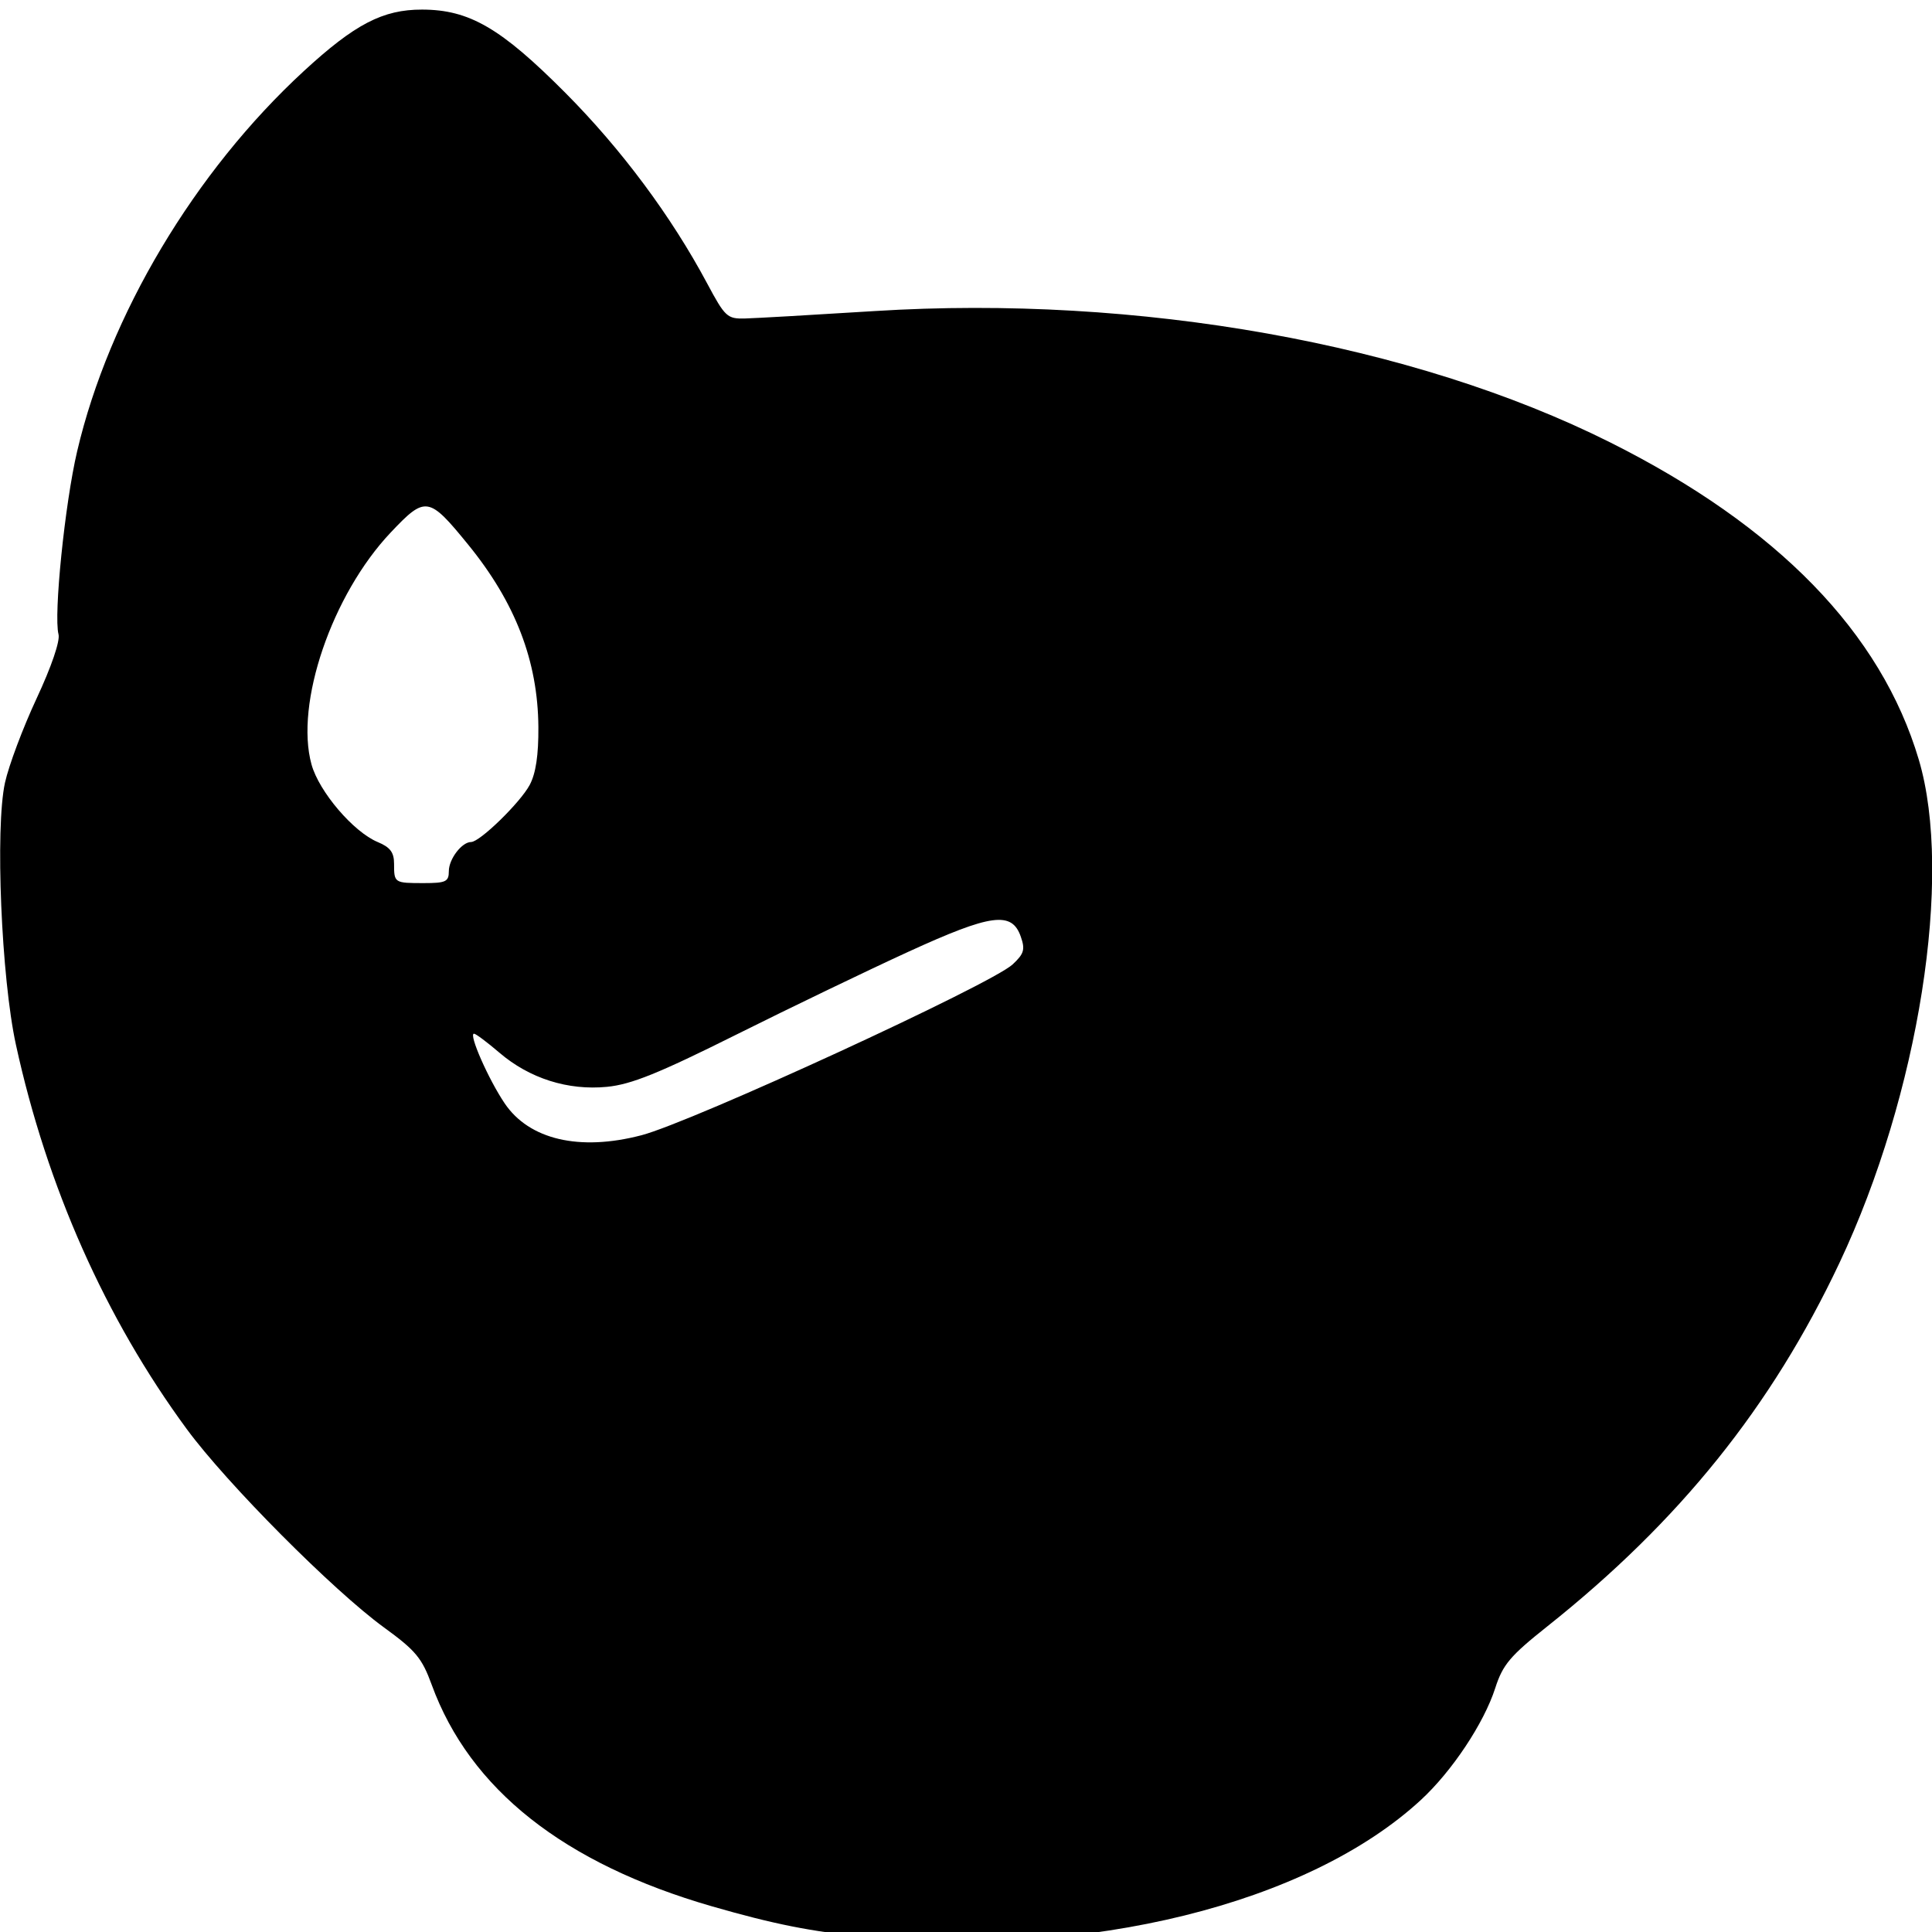
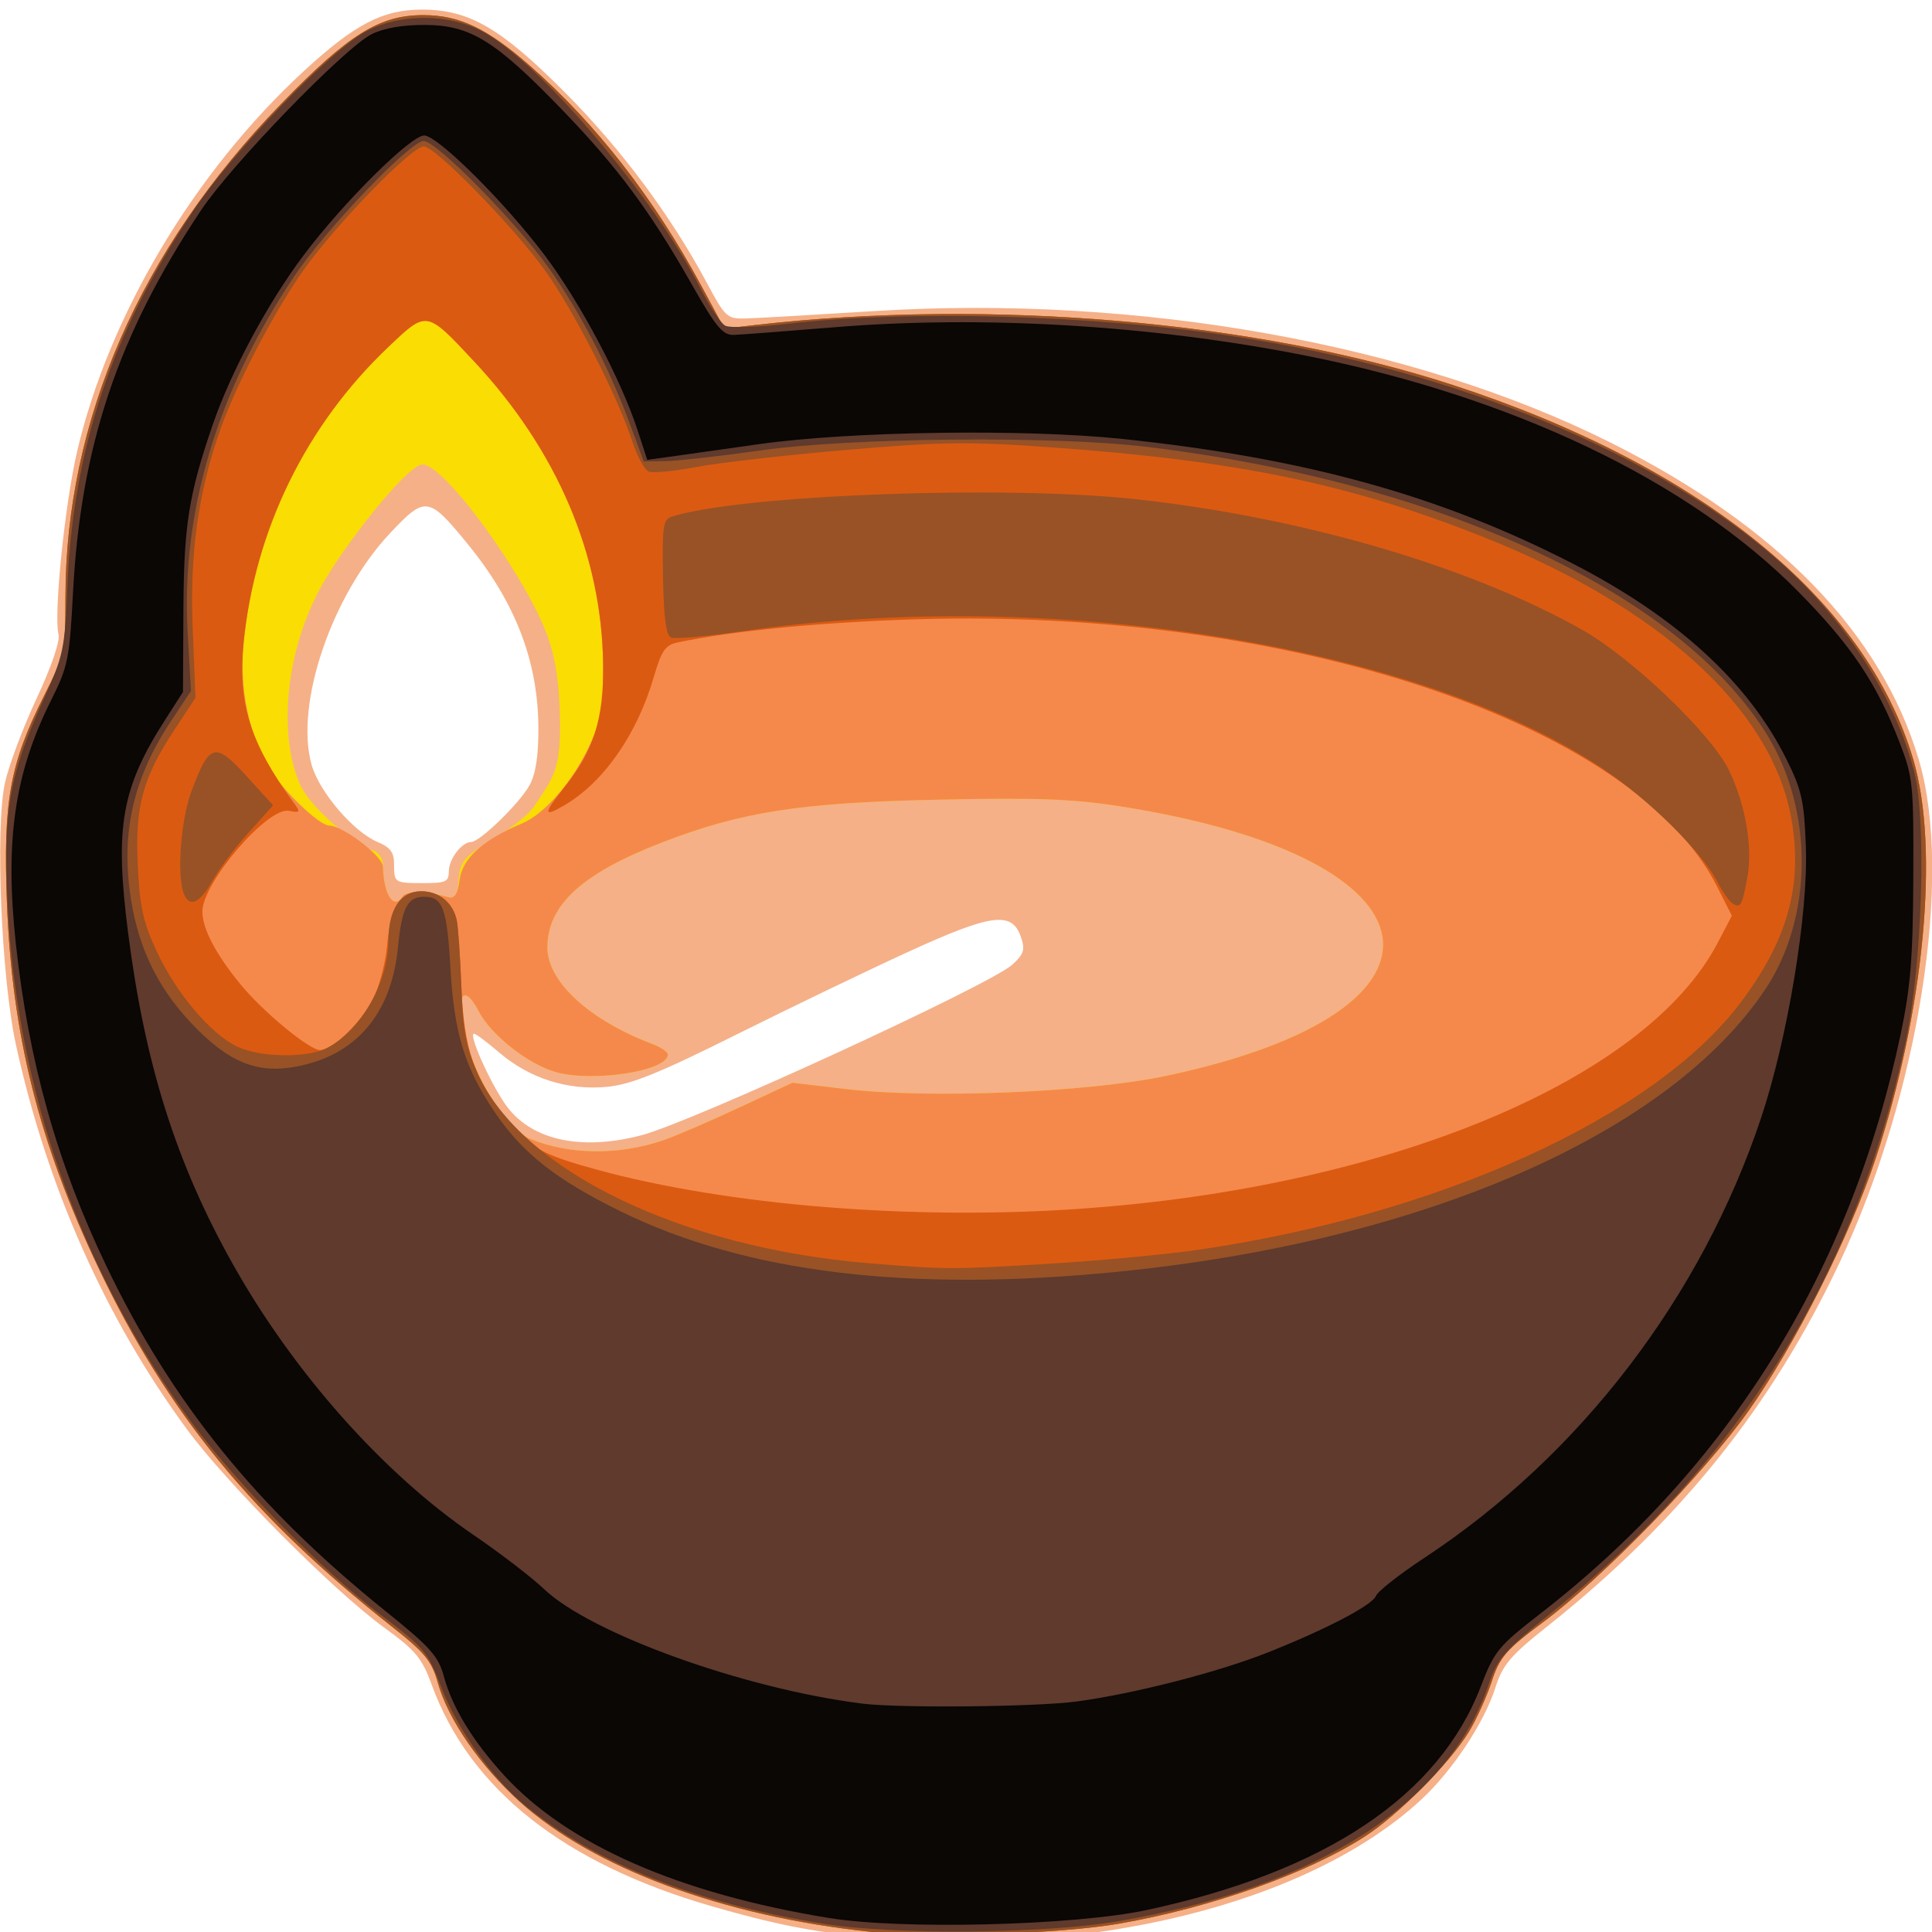
- <svg xmlns="http://www.w3.org/2000/svg" viewBox="0 0 210 210" version="1.1" id="oil-lamp" fill="currentColor">
+ <svg xmlns="http://www.w3.org/2000/svg" viewBox="0 0 210 210" version="1.1" id="oil-lamp">
  <defs id="defs2" />
  <g style="display:inline" id="layer1">
    <g id="g40" transform="matrix(2.249939,0,0,2.249974,-26.17942,-30.47289)">
-       <path style="stroke-width:0.265" d="m 53.483,107.118 c -2.633,-0.254 -4.469,-0.619 -7.455,-1.481 C 38.877,103.572 34.333,99.98 32.492,94.935 32.021,93.643 31.718,93.279 30.187,92.166 27.732,90.381 22.592,85.212 20.661,82.586 16.729,77.237 13.904,70.881 12.404,64.01 11.699,60.78 11.397,53.545 11.876,51.357 c 0.181,-0.826 0.868,-2.657 1.527,-4.069 0.72,-1.542 1.143,-2.781 1.059,-3.103 -0.241,-0.923 0.307,-6.311 0.901,-8.841 1.542,-6.578 5.669,-13.499 10.946,-18.362 2.467,-2.273 3.822,-2.978 5.717,-2.975 2.282,0.004 3.806,0.89 6.924,4.023 2.703,2.717 5.112,5.954 6.848,9.204 0.864,1.618 0.972,1.718 1.827,1.696 0.5,-0.013 3.319,-0.174 6.266,-0.359 12.726,-0.797 26.008,1.575 35.532,6.344 8.084,4.048 13.09,9.195 14.911,15.329 1.67,5.625 0.007,16.17 -3.834,24.311 -3.275,6.941 -7.726,12.479 -14.109,17.555 -1.805,1.435 -2.154,1.849 -2.521,2.989 -0.547,1.698 -2.09,4.017 -3.596,5.405 -5.45,5.024 -16.082,7.649 -26.789,6.614 z M 42.612,68.391 c 2.455,-0.64 16.913,-7.293 17.946,-8.258 0.551,-0.515 0.61,-0.717 0.392,-1.341 -0.432,-1.237 -1.422,-1.104 -5.43,0.731 -1.952,0.894 -5.692,2.695 -8.311,4.002 -3.752,1.873 -5.078,2.408 -6.247,2.523 -1.886,0.185 -3.747,-0.405 -5.201,-1.65 -0.589,-0.504 -1.141,-0.917 -1.226,-0.917 -0.273,0 0.702,2.214 1.483,3.368 1.185,1.751 3.611,2.318 6.594,1.541 z M 33.319,55.629 c 0,-0.585 0.629,-1.408 1.076,-1.408 0.421,0 2.376,-1.905 2.831,-2.758 0.296,-0.556 0.429,-1.443 0.419,-2.798 -0.024,-3.188 -1.11,-6.01 -3.392,-8.811 -1.906,-2.34 -2.061,-2.364 -3.742,-0.586 -2.84,3.003 -4.638,8.27 -3.826,11.207 0.364,1.315 2.027,3.263 3.201,3.749 0.599,0.248 0.787,0.497 0.787,1.044 0,0.931 0.01,0.938 1.433,0.938 1.069,0 1.213,-0.068 1.213,-0.576 z" id="path54" />
-       <path style="stroke-width:0.265" d="m 51.707,106.205 c -7.264,-1.181 -12.655,-3.545 -15.712,-6.89 -1.535,-1.68 -2.513,-3.288 -2.921,-4.803 -0.257,-0.955 -0.663,-1.408 -2.819,-3.141 -6.215,-4.998 -10.307,-10.055 -13.471,-16.645 -2.378,-4.952 -3.774,-9.925 -4.385,-15.61 -0.535,-4.982 -0.061,-8.224 1.721,-11.774 0.795,-1.584 0.877,-1.99 1.041,-5.136 0.37,-7.086 2.158,-12.442 6.172,-18.483 1.476,-2.222 6.939,-7.862 8.258,-8.528 0.583,-0.294 1.503,-0.452 2.592,-0.446 2.178,0.013 3.387,0.761 6.602,4.091 2.687,2.783 4.265,4.908 6.268,8.438 1.182,2.085 1.5,2.465 2.043,2.445 0.353,-0.013 2.532,-0.179 4.842,-0.369 7.139,-0.587 15.296,-0.103 22.656,1.346 10.098,1.988 18.673,6.089 23.945,11.453 2.548,2.592 3.757,4.395 4.859,7.241 0.656,1.695 0.689,2.021 0.67,6.546 -0.016,3.847 -0.133,5.297 -0.606,7.541 -2.427,11.51 -8.297,20.952 -17.426,28.028 -2.01,1.558 -2.211,1.805 -2.861,3.503 -2.019,5.284 -7.507,8.956 -16.152,10.807 -3.491,0.747 -11.801,0.956 -15.315,0.385 z M 63.66,95.742 c 2.802,-0.382 6.833,-1.418 9.236,-2.373 2.842,-1.129 5.046,-2.285 5.22,-2.736 0.082,-0.215 1.139,-1.043 2.348,-1.84 7.515,-4.957 13.353,-12.584 16.244,-21.223 1.289,-3.852 2.288,-9.882 2.171,-13.106 -0.08,-2.211 -0.199,-2.751 -0.934,-4.233 -1.84,-3.713 -5.296,-6.876 -10.344,-9.468 -6.397,-3.284 -12.923,-5.09 -21.739,-6.014 -4.74,-0.497 -13.182,-0.374 -17.595,0.256 -1.455,0.208 -3.257,0.462 -4.004,0.566 l -1.358,0.188 -0.463,-1.419 c -0.808,-2.478 -2.771,-6.177 -4.492,-8.465 -1.929,-2.565 -5.171,-5.786 -5.823,-5.786 -0.651,0 -3.893,3.22 -5.818,5.779 -1.733,2.304 -3.507,5.608 -4.395,8.187 -1.157,3.361 -1.397,4.87 -1.418,8.935 l -0.021,3.983 -0.841,1.311 c -2.135,3.328 -2.465,5.202 -1.813,10.303 0.814,6.364 2.317,11.127 5.051,16.006 2.939,5.245 7.28,10.133 11.63,13.097 1.281,0.873 2.819,2.053 3.417,2.622 2.262,2.152 9.671,4.818 15.376,5.533 1.8,0.226 8.44,0.159 10.366,-0.104 z" id="path42" />
+       <path style="fill:#f5b088;stroke-width:0.265" d="m 53.483,107.118 c -2.633,-0.254 -4.469,-0.619 -7.455,-1.481 C 38.877,103.572 34.333,99.98 32.492,94.935 32.021,93.643 31.718,93.279 30.187,92.166 27.732,90.381 22.592,85.212 20.661,82.586 16.729,77.237 13.904,70.881 12.404,64.01 11.699,60.78 11.397,53.545 11.876,51.357 c 0.181,-0.826 0.868,-2.657 1.527,-4.069 0.72,-1.542 1.143,-2.781 1.059,-3.103 -0.241,-0.923 0.307,-6.311 0.901,-8.841 1.542,-6.578 5.669,-13.499 10.946,-18.362 2.467,-2.273 3.822,-2.978 5.717,-2.975 2.282,0.004 3.806,0.89 6.924,4.023 2.703,2.717 5.112,5.954 6.848,9.204 0.864,1.618 0.972,1.718 1.827,1.696 0.5,-0.013 3.319,-0.174 6.266,-0.359 12.726,-0.797 26.008,1.575 35.532,6.344 8.084,4.048 13.09,9.195 14.911,15.329 1.67,5.625 0.007,16.17 -3.834,24.311 -3.275,6.941 -7.726,12.479 -14.109,17.555 -1.805,1.435 -2.154,1.849 -2.521,2.989 -0.547,1.698 -2.09,4.017 -3.596,5.405 -5.45,5.024 -16.082,7.649 -26.789,6.614 z M 42.612,68.391 c 2.455,-0.64 16.913,-7.293 17.946,-8.258 0.551,-0.515 0.61,-0.717 0.392,-1.341 -0.432,-1.237 -1.422,-1.104 -5.43,0.731 -1.952,0.894 -5.692,2.695 -8.311,4.002 -3.752,1.873 -5.078,2.408 -6.247,2.523 -1.886,0.185 -3.747,-0.405 -5.201,-1.65 -0.589,-0.504 -1.141,-0.917 -1.226,-0.917 -0.273,0 0.702,2.214 1.483,3.368 1.185,1.751 3.611,2.318 6.594,1.541 z M 33.319,55.629 c 0,-0.585 0.629,-1.408 1.076,-1.408 0.421,0 2.376,-1.905 2.831,-2.758 0.296,-0.556 0.429,-1.443 0.419,-2.798 -0.024,-3.188 -1.11,-6.01 -3.392,-8.811 -1.906,-2.34 -2.061,-2.364 -3.742,-0.586 -2.84,3.003 -4.638,8.27 -3.826,11.207 0.364,1.315 2.027,3.263 3.201,3.749 0.599,0.248 0.787,0.497 0.787,1.044 0,0.931 0.01,0.938 1.433,0.938 1.069,0 1.213,-0.068 1.213,-0.576 z" id="path54" />
+       <path style="fill:#fadd03;stroke-width:0.265" d="m 53.701,106.868 c -7.103,-0.742 -13.416,-3.085 -16.962,-6.293 -1.918,-1.736 -3.453,-3.966 -3.95,-5.74 -0.294,-1.049 -0.626,-1.454 -2.223,-2.714 C 23.787,86.776 19.745,81.833 16.39,74.783 13.515,68.743 12.207,63.511 11.968,57.098 c -0.181,-4.86 0.142,-6.645 1.798,-9.941 0.997,-1.984 1.032,-2.146 1.032,-4.736 0,-8.551 3.611,-16.827 10.4,-23.835 3.287,-3.393 4.774,-4.32 6.916,-4.311 1.731,0.007 3.06,0.644 5.131,2.456 3.168,2.772 5.997,6.405 8.272,10.624 l 1.112,2.061 1.481,-0.169 c 11.37,-1.298 24.259,-0.188 33.734,2.904 11.981,3.91 19.935,10.38 22.218,18.073 1.279,4.309 0.54,12.156 -1.817,19.297 -1.22,3.694 -3.932,9.072 -6.16,12.213 -2.117,2.985 -7.057,8.062 -9.902,10.175 -1.797,1.335 -2.089,1.674 -2.489,2.881 -0.249,0.752 -0.745,1.844 -1.102,2.426 -0.923,1.503 -3.397,3.995 -4.991,5.027 -2.775,1.797 -7.431,3.451 -11.912,4.233 -2.785,0.486 -9.115,0.693 -11.989,0.393 z M 43.736,68.608 c 0.601,-0.211 2.237,-0.918 3.637,-1.571 l 2.544,-1.187 2.602,0.307 c 4.035,0.476 11.693,0.159 15.46,-0.64 14.914,-3.162 13.656,-10.528 -2.225,-13.018 -2.311,-0.362 -4.036,-0.425 -8.856,-0.321 -6.603,0.143 -9.428,0.581 -13.255,2.056 -3.889,1.5 -5.56,3.027 -5.562,5.086 -0.002,1.647 2.034,3.513 5.092,4.667 0.4,0.151 0.728,0.378 0.728,0.503 0,0.79 -3.597,1.354 -5.406,0.848 -1.34,-0.375 -3.142,-1.794 -3.736,-2.942 -0.6,-1.16 -1.013,-0.974 -0.828,0.374 0.318,2.321 2.01,5.26 3.34,5.801 1.907,0.775 4.321,0.789 6.463,0.037 z M 31.085,56.841 c 0.161,-0.261 1.18,-0.239 2.233,0.049 0.291,0.079 0.418,-0.149 0.477,-0.854 0.068,-0.816 0.261,-1.077 1.267,-1.713 0.662,-0.419 1.963,-1.169 2.437,-1.908 0.811,-1.265 1.216,-1.573 1.191,-3.977 -0.02,-1.91 -0.232,-3.213 -0.671,-4.346 -1.105,-2.856 -4.906,-8.11 -5.974,-8.11 -0.729,0 -3.923,4.046 -4.996,6.087 -1.736,3.304 -1.9,7.211 -0.908,9.395 0.529,1.165 2.701,2.909 3.505,3.164 0.284,0.09 0.498,0.405 0.5,0.735 0.009,1.388 0.508,2.174 0.938,1.478 z" id="path52" />
+       <path style="fill:#f5894b;stroke-width:0.265" d="m 53.701,106.868 c -7.103,-0.742 -13.416,-3.085 -16.962,-6.293 -1.918,-1.736 -3.453,-3.966 -3.95,-5.74 -0.294,-1.049 -0.626,-1.454 -2.223,-2.714 C 23.787,86.776 19.745,81.833 16.39,74.783 13.515,68.743 12.207,63.511 11.968,57.098 c -0.181,-4.86 0.142,-6.645 1.798,-9.941 0.997,-1.984 1.032,-2.146 1.032,-4.736 0,-8.551 3.611,-16.827 10.4,-23.835 3.287,-3.393 4.774,-4.32 6.916,-4.311 1.731,0.007 3.06,0.644 5.131,2.456 3.168,2.772 5.997,6.405 8.272,10.624 l 1.112,2.061 1.481,-0.169 c 11.37,-1.298 24.259,-0.188 33.734,2.904 11.981,3.91 19.935,10.38 22.218,18.073 1.279,4.309 0.54,12.156 -1.817,19.297 -1.22,3.694 -3.932,9.072 -6.16,12.213 -2.117,2.985 -7.057,8.062 -9.902,10.175 -1.797,1.335 -2.089,1.674 -2.489,2.881 -0.249,0.752 -0.745,1.844 -1.102,2.426 -0.923,1.503 -3.397,3.995 -4.991,5.027 -2.775,1.797 -7.431,3.451 -11.912,4.233 -2.785,0.486 -9.115,0.693 -11.989,0.393 z M 43.736,68.608 c 0.601,-0.211 2.237,-0.918 3.637,-1.571 l 2.544,-1.187 2.602,0.307 c 4.035,0.476 11.693,0.159 15.46,-0.64 14.914,-3.162 13.656,-10.528 -2.225,-13.018 -2.311,-0.362 -4.036,-0.425 -8.856,-0.321 -6.603,0.143 -9.428,0.581 -13.255,2.056 -3.889,1.5 -5.56,3.027 -5.562,5.086 -0.002,1.647 2.034,3.513 5.092,4.667 0.4,0.151 0.728,0.378 0.728,0.503 0,0.79 -3.597,1.354 -5.406,0.848 -1.34,-0.375 -3.142,-1.794 -3.736,-2.942 -0.6,-1.16 -1.013,-0.974 -0.828,0.374 0.318,2.321 2.01,5.26 3.34,5.801 1.907,0.775 4.321,0.789 6.463,0.037 z M 31.085,56.841 c 0.161,-0.261 1.187,-0.239 2.23,0.049 0.281,0.078 0.432,-0.169 0.529,-0.867 0.143,-1.024 1.133,-1.912 3.001,-2.693 1.118,-0.467 2.481,-2.052 3.296,-3.832 0.559,-1.221 0.655,-1.805 0.631,-3.849 -0.062,-5.292 -2.218,-10.355 -6.24,-14.655 -2.315,-2.475 -2.268,-2.467 -4.161,-0.665 -3.966,3.774 -6.427,8.814 -6.967,14.268 -0.218,2.199 0.267,4.523 1.278,6.123 0.69,1.093 2.394,2.707 2.857,2.707 0.653,0 2.586,1.476 2.599,1.984 0.034,1.369 0.526,2.112 0.948,1.43 z" id="path50" />
+       <path style="fill:#db5a11;stroke-width:0.265" d="m 53.701,106.868 c -7.103,-0.742 -13.416,-3.085 -16.962,-6.293 -1.918,-1.736 -3.453,-3.966 -3.95,-5.74 -0.294,-1.049 -0.626,-1.454 -2.223,-2.714 C 23.787,86.776 19.745,81.833 16.39,74.783 13.515,68.743 12.207,63.511 11.968,57.098 c -0.181,-4.86 0.142,-6.645 1.798,-9.941 0.997,-1.984 1.032,-2.146 1.032,-4.736 0,-8.551 3.611,-16.827 10.4,-23.835 3.287,-3.393 4.774,-4.32 6.916,-4.311 1.731,0.007 3.06,0.644 5.131,2.456 3.168,2.772 5.997,6.405 8.272,10.624 l 1.112,2.061 1.481,-0.169 c 11.37,-1.298 24.259,-0.188 33.734,2.904 11.981,3.91 19.935,10.38 22.218,18.073 1.279,4.309 0.54,12.156 -1.817,19.297 -1.22,3.694 -3.932,9.072 -6.16,12.213 -2.117,2.985 -7.057,8.062 -9.902,10.175 -1.797,1.335 -2.089,1.674 -2.489,2.881 -0.249,0.752 -0.745,1.844 -1.102,2.426 -0.923,1.503 -3.397,3.995 -4.991,5.027 -2.775,1.797 -7.431,3.451 -11.912,4.233 -2.785,0.486 -9.115,0.693 -11.989,0.393 z M 63.744,71.943 C 78.649,70.925 91.133,65.735 94.607,59.111 l 0.696,-1.327 -0.728,-1.437 C 90.592,48.487 73.914,42.924 55.94,43.46 c -4.553,0.136 -8.939,0.561 -11.562,1.119 -0.6,0.128 -0.783,0.39 -1.149,1.647 -0.811,2.79 -2.424,5.107 -4.331,6.223 -1.021,0.597 -1.028,0.416 -0.035,-0.824 1.459,-1.824 1.941,-3.334 1.91,-5.993 -0.062,-5.274 -2.223,-10.344 -6.24,-14.638 -2.315,-2.475 -2.268,-2.467 -4.161,-0.665 -3.966,3.774 -6.427,8.814 -6.967,14.268 -0.287,2.899 0.315,4.839 2.38,7.67 0.387,0.53 0.376,0.554 -0.196,0.447 -1.025,-0.192 -4.176,3.478 -4.176,4.863 0,0.825 0.632,2.038 1.825,3.5 1.087,1.333 3.341,3.197 3.867,3.197 0.592,0 1.973,-1.329 2.544,-2.448 0.297,-0.582 0.603,-1.728 0.681,-2.546 0.181,-1.915 0.652,-2.678 1.653,-2.678 0.867,0 1.541,0.551 1.721,1.408 0.067,0.317 0.168,1.767 0.224,3.223 0.116,2.991 0.633,4.492 2.205,6.412 1.111,1.355 1.71,1.688 4.343,2.406 6.323,1.725 15.18,2.446 23.268,1.893 z" id="path48" />
+       <path style="fill:#985226;stroke-width:0.265" d="m 53.701,106.868 c -7.103,-0.742 -13.416,-3.085 -16.962,-6.293 -1.918,-1.736 -3.453,-3.966 -3.95,-5.74 -0.294,-1.049 -0.626,-1.454 -2.223,-2.714 C 23.787,86.776 19.745,81.833 16.39,74.783 13.515,68.743 12.207,63.511 11.968,57.098 c -0.181,-4.86 0.142,-6.645 1.798,-9.941 0.997,-1.984 1.032,-2.146 1.032,-4.736 0,-8.551 3.611,-16.827 10.4,-23.835 3.287,-3.393 4.774,-4.32 6.916,-4.311 1.731,0.007 3.06,0.644 5.131,2.456 3.168,2.772 5.997,6.405 8.272,10.624 l 1.112,2.061 1.481,-0.169 c 11.37,-1.298 24.259,-0.188 33.734,2.904 11.981,3.91 19.935,10.38 22.218,18.073 1.279,4.309 0.54,12.156 -1.817,19.297 -1.22,3.694 -3.932,9.072 -6.16,12.213 -2.117,2.985 -7.057,8.062 -9.902,10.175 -1.797,1.335 -2.089,1.674 -2.489,2.881 -0.249,0.752 -0.745,1.844 -1.102,2.426 -0.923,1.503 -3.397,3.995 -4.991,5.027 -2.775,1.797 -7.431,3.451 -11.912,4.233 -2.785,0.486 -9.115,0.693 -11.989,0.393 z m 8.702,-32.279 c 2.39,-0.145 5.605,-0.448 7.144,-0.672 11.611,-1.691 21.969,-6.403 26.14,-11.891 2.324,-3.058 3.072,-5.776 2.477,-9.002 C 97.19,47.749 91.777,42.838 83.193,39.444 76.763,36.901 71.335,35.785 62.29,35.145 c -3.886,-0.275 -5.218,-0.256 -9.79,0.136 -2.91,0.25 -6.158,0.62 -7.218,0.822 -1.059,0.202 -2.095,0.303 -2.302,0.224 -0.207,-0.079 -0.575,-0.759 -0.818,-1.51 -0.68,-2.101 -2.788,-6.231 -4.163,-8.159 -1.537,-2.153 -5.328,-6.04 -5.892,-6.04 -0.577,0 -4.199,3.718 -5.775,5.929 -1.445,2.027 -3.334,5.656 -4.096,7.871 -1.042,3.028 -1.435,5.916 -1.291,9.478 l 0.136,3.355 -1.023,1.556 c -1.537,2.338 -1.904,3.701 -1.766,6.563 0.096,1.985 0.261,2.729 0.918,4.14 0.94,2.018 2.608,3.99 3.887,4.597 1.114,0.529 3.383,0.559 4.346,0.059 1.632,-0.849 2.948,-3.159 2.958,-5.192 0.007,-1.517 0.581,-2.374 1.589,-2.374 0.859,0 1.532,0.554 1.712,1.408 0.067,0.317 0.166,1.767 0.221,3.223 0.081,2.155 0.229,2.931 0.797,4.183 2.126,4.681 9.811,8.407 18.882,9.155 3.756,0.31 4.018,0.31 8.799,0.02 z M 95.326,57.183 c -0.157,-0.101 -0.48,-0.563 -0.718,-1.026 -0.746,-1.457 -3.331,-4.008 -5.568,-5.497 -8.949,-5.955 -26.65,-8.782 -41.509,-6.629 -1.714,0.248 -3.273,0.391 -3.464,0.318 -0.252,-0.097 -0.362,-0.898 -0.4,-2.915 -0.046,-2.47 0.002,-2.798 0.424,-2.932 3.326,-1.056 16.096,-1.534 22.431,-0.841 8.042,0.88 16.095,3.236 21.537,6.301 2.425,1.366 6.29,5.071 7.123,6.829 0.795,1.677 1.136,3.711 0.866,5.159 -0.256,1.372 -0.325,1.489 -0.723,1.233 z M 20.515,56.713 c -0.347,-0.904 -0.144,-3.576 0.379,-4.971 0.86,-2.299 1.134,-2.372 2.649,-0.708 l 1.287,1.415 -1.177,1.309 c -0.647,0.72 -1.438,1.774 -1.757,2.341 -0.611,1.088 -1.113,1.311 -1.38,0.614 z" id="path46" />
+       <path style="fill:#5f3a2d;stroke-width:0.265" d="m 51.443,106.481 c -6.071,-0.973 -10.93,-2.884 -14.358,-5.648 -1.622,-1.308 -3.342,-3.717 -4.135,-5.794 -0.646,-1.69 -0.822,-1.9 -2.957,-3.511 -2.761,-2.084 -6.863,-6.253 -9.033,-9.18 -5.421,-7.311 -8.562,-16.19 -8.968,-25.35 -0.193,-4.356 0.109,-6.036 1.73,-9.616 0.977,-2.159 1.044,-2.472 1.166,-5.465 0.272,-6.663 2.143,-12.274 6.041,-18.119 1.96,-2.939 6.69,-7.857 8.42,-8.755 1.638,-0.85 3.921,-0.849 5.556,0.002 2.755,1.435 8.346,8.02 10.6,12.485 0.423,0.839 0.947,1.624 1.164,1.745 0.218,0.122 1.612,0.078 3.113,-0.097 5.688,-0.664 14.564,-0.42 21.24,0.584 10.971,1.649 20.889,5.76 26.794,11.105 3.069,2.778 5.362,6.401 6.29,9.937 0.612,2.335 0.397,9.299 -0.404,13.046 -2.399,11.225 -7.978,20.237 -17.057,27.554 -2.312,1.864 -2.668,2.263 -3.069,3.453 -1.955,5.795 -8.28,9.852 -17.933,11.502 -3.546,0.606 -10.793,0.669 -14.2,0.123 z M 65.627,74.983 C 80.368,73.52 92.291,68.311 96.939,61.305 99.227,57.855 99.259,52.705 97.016,49.061 92.792,42.2 81.302,36.859 67.053,35.133 62.589,34.592 52.772,34.68 48.4,35.3 c -1.965,0.279 -4.043,0.512 -4.618,0.519 l -1.046,0.013 -0.701,-1.892 c -0.974,-2.631 -2.397,-5.358 -3.883,-7.444 -1.609,-2.259 -5.434,-6.141 -6.05,-6.141 -0.647,0 -4.729,4.266 -6.246,6.527 -3.736,5.569 -5.484,11.409 -5.155,17.225 l 0.16,2.818 -0.955,1.439 c -1.848,2.785 -2.446,5.444 -1.942,8.635 0.394,2.493 1.395,4.461 3.18,6.251 1.789,1.794 3.214,2.251 5.318,1.705 2.571,-0.667 4.104,-2.629 4.398,-5.629 0.19,-1.933 0.461,-2.459 1.269,-2.459 0.897,0 1.103,0.559 1.266,3.44 0.178,3.136 0.686,4.801 2.113,6.925 1.354,2.015 2.99,3.305 6.146,4.85 6.032,2.951 13.894,3.903 23.974,2.902 z" id="path44" />
+       <path style="fill:#0a0705;stroke-width:0.265" d="m 51.707,106.205 c -7.264,-1.181 -12.655,-3.545 -15.712,-6.89 -1.535,-1.68 -2.513,-3.288 -2.921,-4.803 -0.257,-0.955 -0.663,-1.408 -2.819,-3.141 -6.215,-4.998 -10.307,-10.055 -13.471,-16.645 -2.378,-4.952 -3.774,-9.925 -4.385,-15.61 -0.535,-4.982 -0.061,-8.224 1.721,-11.774 0.795,-1.584 0.877,-1.99 1.041,-5.136 0.37,-7.086 2.158,-12.442 6.172,-18.483 1.476,-2.222 6.939,-7.862 8.258,-8.528 0.583,-0.294 1.503,-0.452 2.592,-0.446 2.178,0.013 3.387,0.761 6.602,4.091 2.687,2.783 4.265,4.908 6.268,8.438 1.182,2.085 1.5,2.465 2.043,2.445 0.353,-0.013 2.532,-0.179 4.842,-0.369 7.139,-0.587 15.296,-0.103 22.656,1.346 10.098,1.988 18.673,6.089 23.945,11.453 2.548,2.592 3.757,4.395 4.859,7.241 0.656,1.695 0.689,2.021 0.67,6.546 -0.016,3.847 -0.133,5.297 -0.606,7.541 -2.427,11.51 -8.297,20.952 -17.426,28.028 -2.01,1.558 -2.211,1.805 -2.861,3.503 -2.019,5.284 -7.507,8.956 -16.152,10.807 -3.491,0.747 -11.801,0.956 -15.315,0.385 z M 63.66,95.742 c 2.802,-0.382 6.833,-1.418 9.236,-2.373 2.842,-1.129 5.046,-2.285 5.22,-2.736 0.082,-0.215 1.139,-1.043 2.348,-1.84 7.515,-4.957 13.353,-12.584 16.244,-21.223 1.289,-3.852 2.288,-9.882 2.171,-13.106 -0.08,-2.211 -0.199,-2.751 -0.934,-4.233 -1.84,-3.713 -5.296,-6.876 -10.344,-9.468 -6.397,-3.284 -12.923,-5.09 -21.739,-6.014 -4.74,-0.497 -13.182,-0.374 -17.595,0.256 -1.455,0.208 -3.257,0.462 -4.004,0.566 l -1.358,0.188 -0.463,-1.419 c -0.808,-2.478 -2.771,-6.177 -4.492,-8.465 -1.929,-2.565 -5.171,-5.786 -5.823,-5.786 -0.651,0 -3.893,3.22 -5.818,5.779 -1.733,2.304 -3.507,5.608 -4.395,8.187 -1.157,3.361 -1.397,4.87 -1.418,8.935 l -0.021,3.983 -0.841,1.311 c -2.135,3.328 -2.465,5.202 -1.813,10.303 0.814,6.364 2.317,11.127 5.051,16.006 2.939,5.245 7.28,10.133 11.63,13.097 1.281,0.873 2.819,2.053 3.417,2.622 2.262,2.152 9.671,4.818 15.376,5.533 1.8,0.226 8.44,0.159 10.366,-0.104 z" id="path42" />
    </g>
  </g>
</svg>
